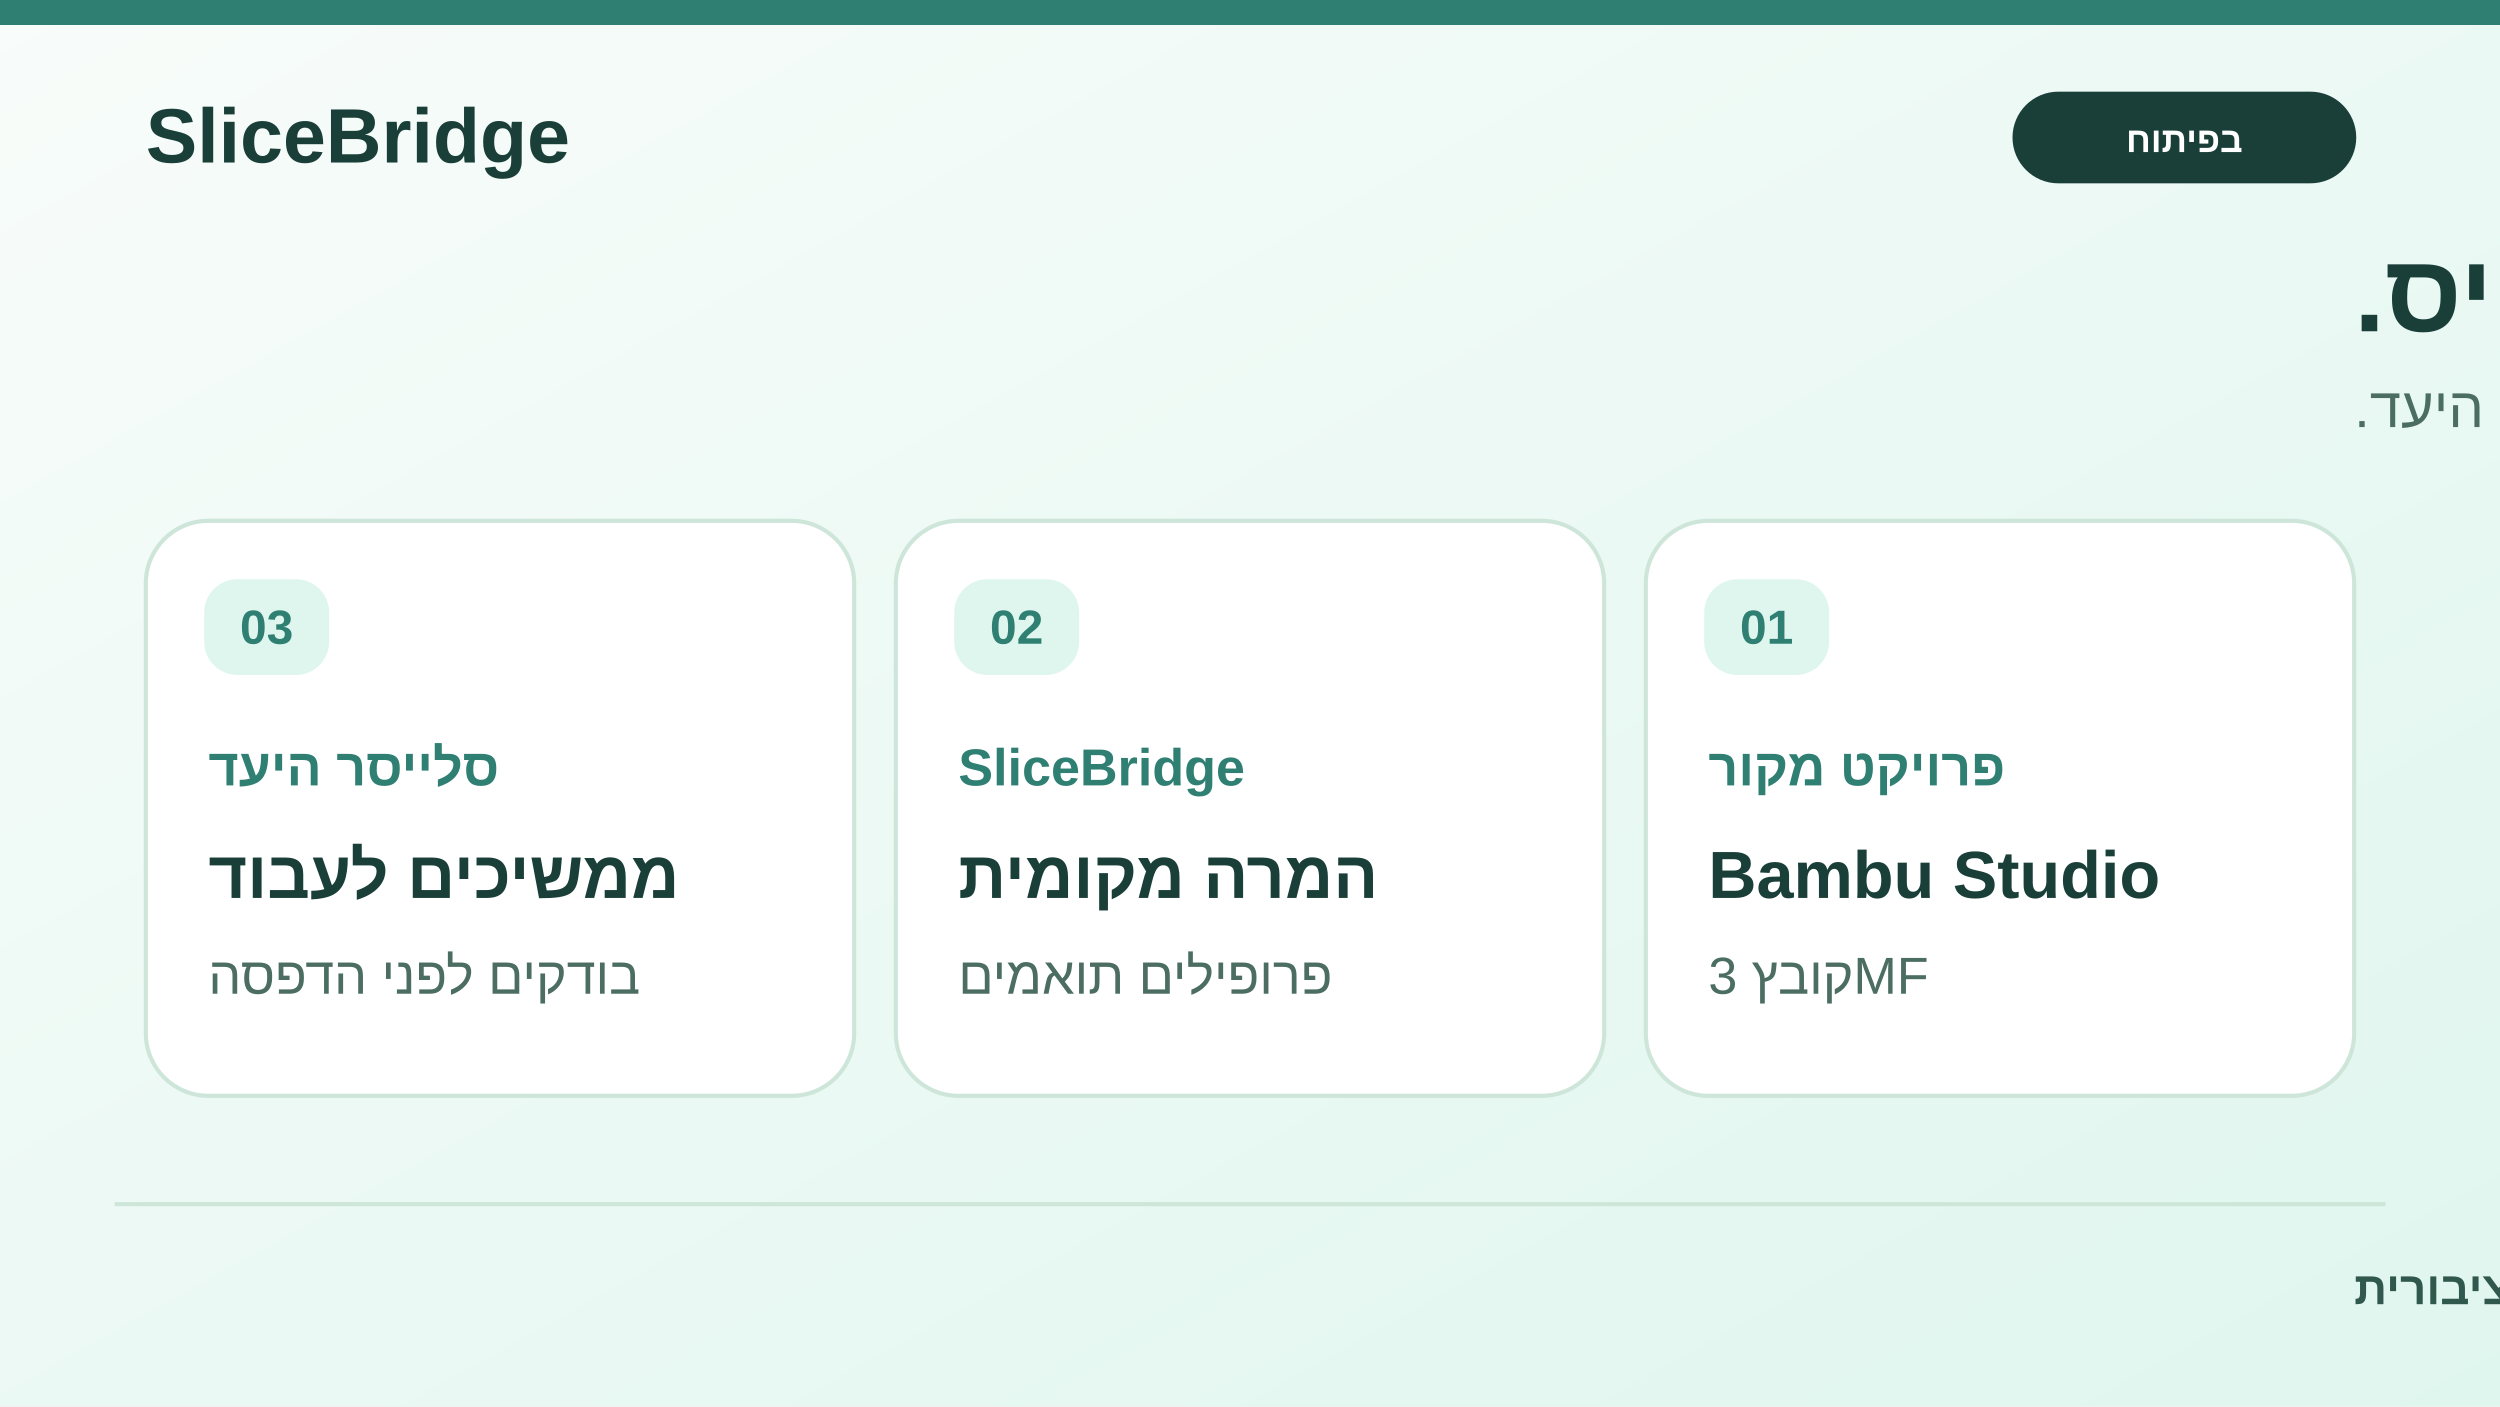
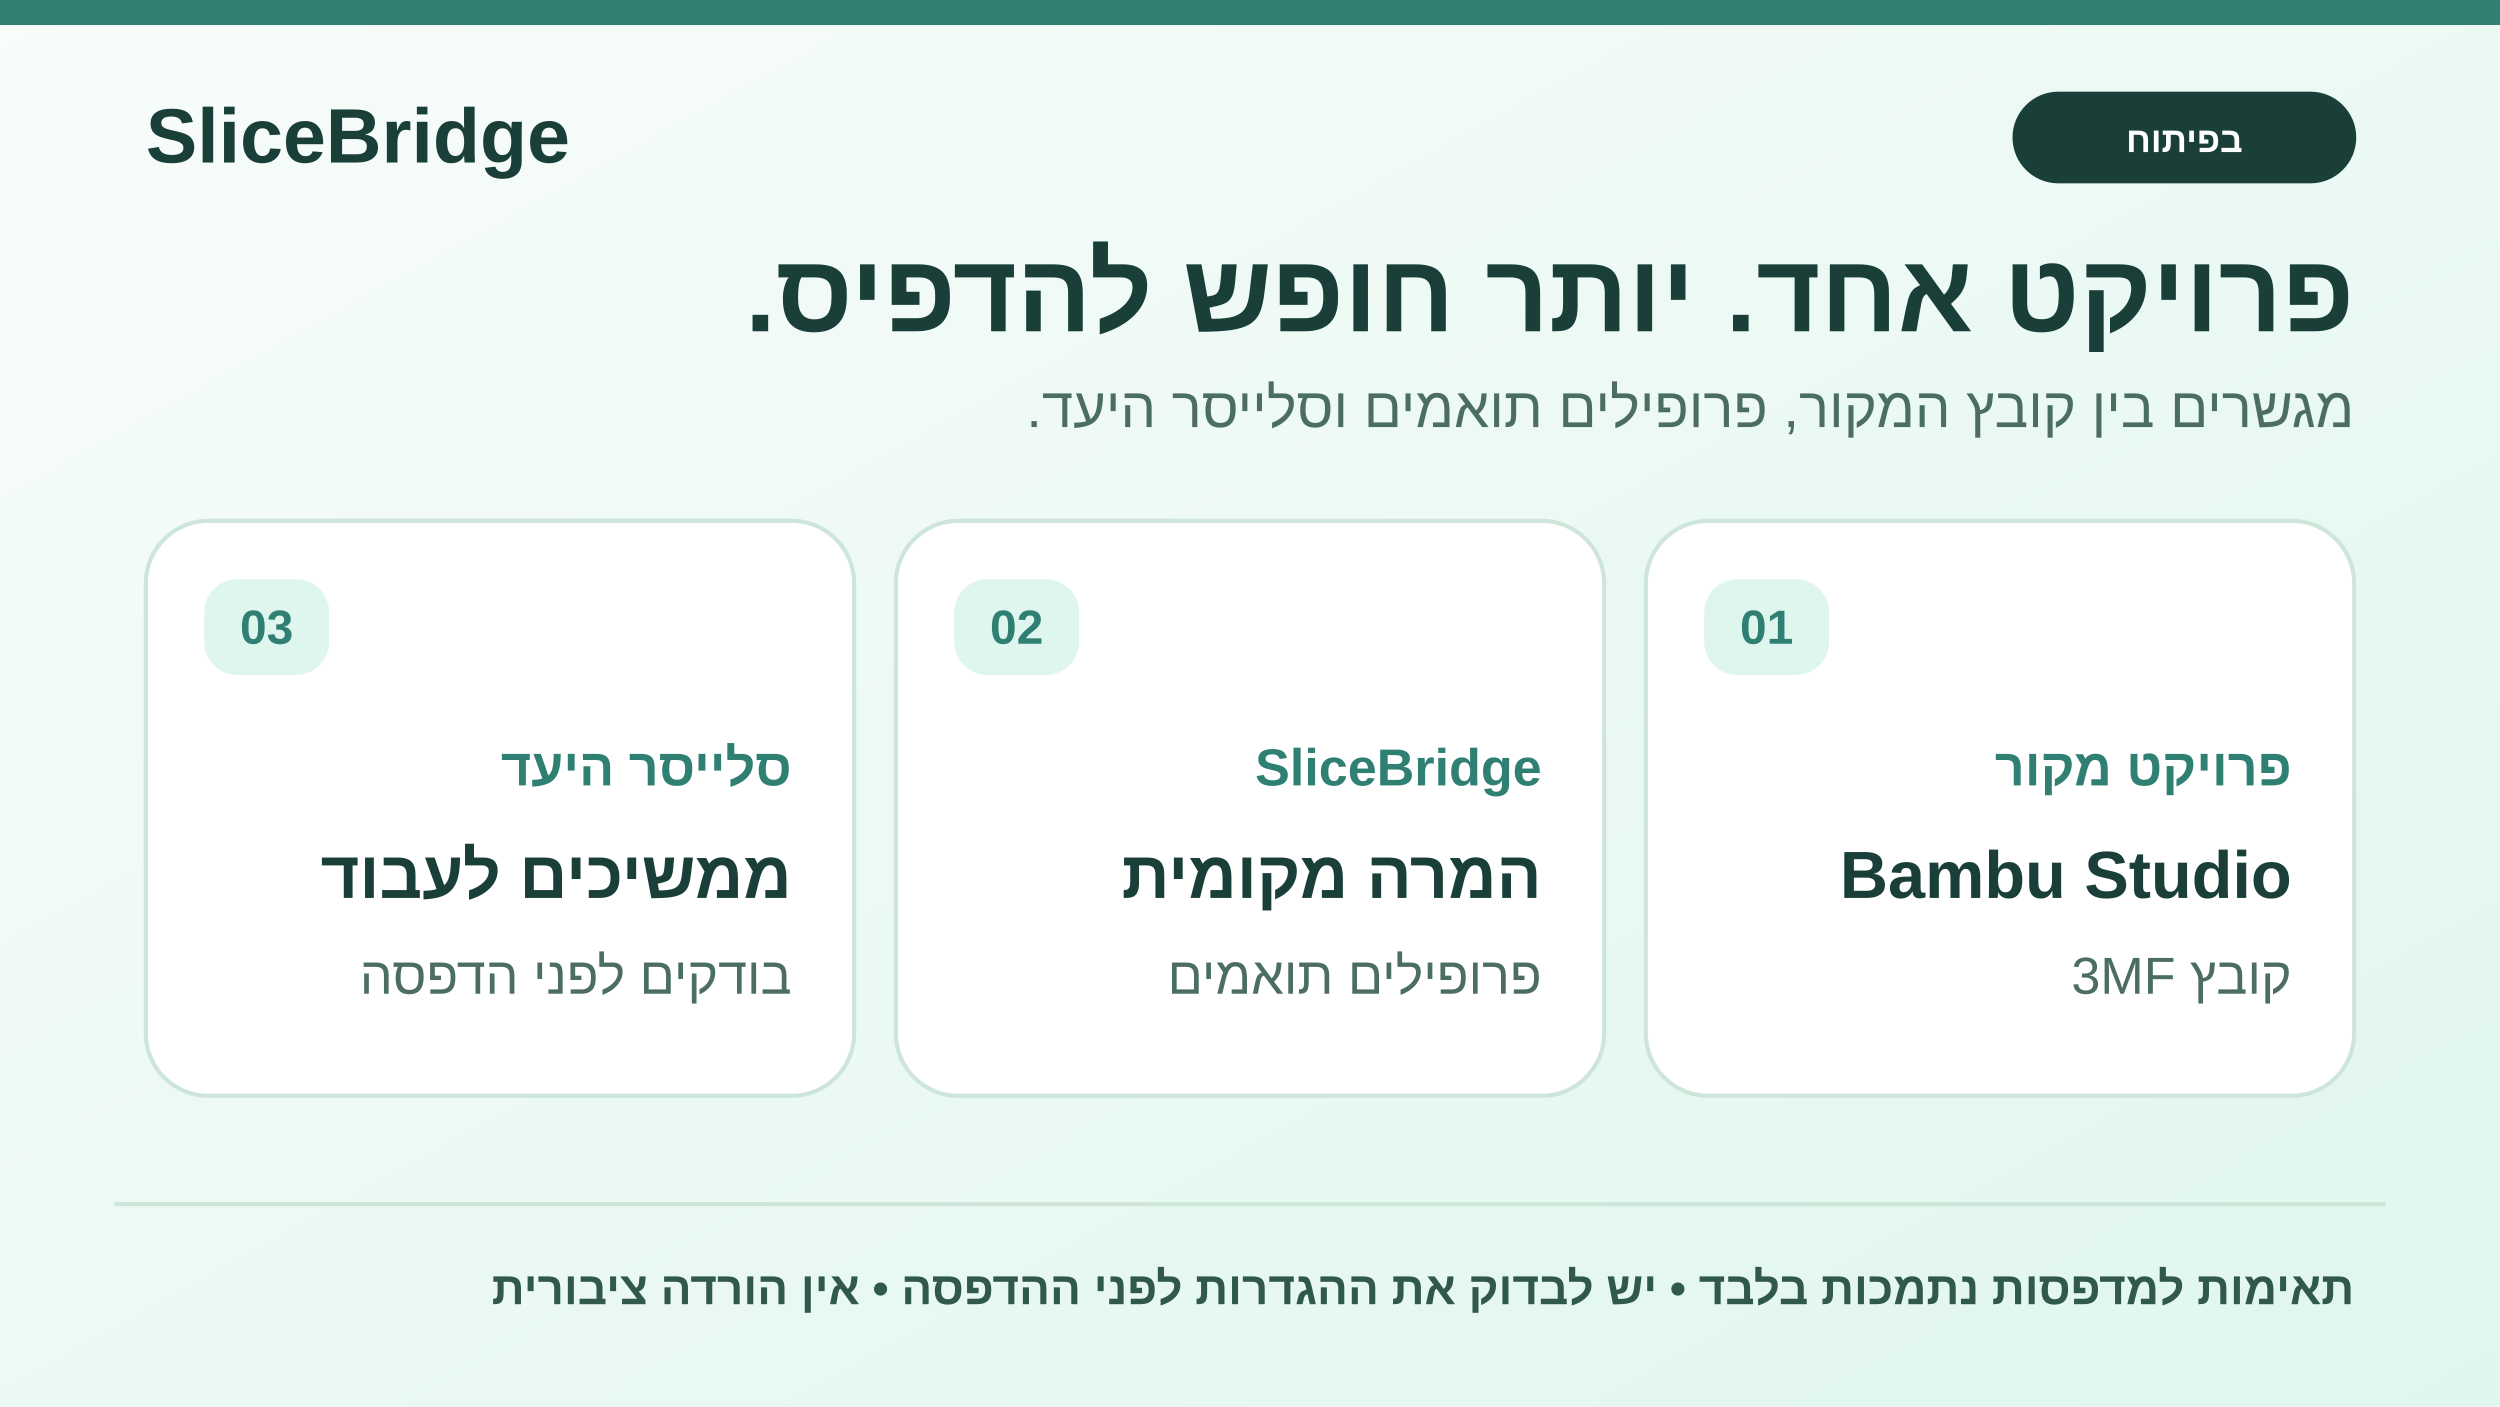
<svg xmlns="http://www.w3.org/2000/svg" width="1200" height="675" viewBox="0 0 1200 675" role="img" aria-labelledby="title desc">
  <defs>
    <linearGradient id="paper" x1="0" x2="1" y1="0" y2="1">
      <stop stop-color="#F8FCFA" />
      <stop offset="1" stop-color="#DFF6EE" />
    </linearGradient>
    <linearGradient id="dark" x1="0" x2="1" y1="0" y2="1">
      <stop stop-color="#193F38" />
      <stop offset="1" stop-color="#2F7F73" />
    </linearGradient>
  </defs>
  <rect width="1200" height="675" fill="url(#paper)" />
  <rect x="0" y="0" width="1200" height="12" fill="#2F7F73" />
  <text x="70" y="78" font-family="Arial, 'Noto Sans Hebrew', 'Segoe UI', sans-serif" font-size="37" font-weight="800" fill="#193F38" text-anchor="start" direction="ltr">SliceBridge</text>
  <rect x="966" y="44" width="165" height="44" rx="22" fill="#193F38" />
  <text x="1048.5" y="73" font-family="Arial, 'Noto Sans Hebrew', 'Segoe UI', sans-serif" font-size="17" font-weight="700" fill="#FFFFFF" text-anchor="middle" direction="ltr">בפיתוח</text>
-   <text x="1130" y="159" font-family="Arial, 'Noto Sans Hebrew', 'Segoe UI', sans-serif" font-size="53" font-weight="800" fill="#193F38" text-anchor="end" direction="rtl">פרויקט אחד. יותר חופש להדפיס.</text>
-   <text x="1130" y="205" font-family="Arial, 'Noto Sans Hebrew', 'Segoe UI', sans-serif" font-size="27" font-weight="500" fill="#4B6D62" text-anchor="end" direction="rtl">מגשרים בין קובץ המקור, פרופילים תואמים וסלייסר היעד.</text>
+   <text x="1130" y="159" font-family="Arial, 'Noto Sans Hebrew', 'Segoe UI', sans-serif" font-size="53" font-weight="800" fill="#193F38" text-anchor="start" direction="rtl">פרויקט אחד. יותר חופש להדפיס.</text>
+   <text x="1130" y="205" font-family="Arial, 'Noto Sans Hebrew', 'Segoe UI', sans-serif" font-size="27" font-weight="500" fill="#4B6D62" text-anchor="start" direction="rtl">מגשרים בין קובץ המקור, פרופילים תואמים וסלייסר היעד.</text>
  <rect x="790" y="250" width="340" height="276" rx="30" fill="#FFFFFF" stroke="#CEE6DA" stroke-width="2" />
  <rect x="818" y="278" width="60" height="46" rx="16" fill="#DFF6EE" />
  <text x="848" y="309" font-family="Arial, 'Noto Sans Hebrew', 'Segoe UI', sans-serif" font-size="23" font-weight="800" fill="#2F7F73" text-anchor="middle" direction="ltr">01</text>
-   <text x="820" y="377" font-family="Arial, 'Noto Sans Hebrew', 'Segoe UI', sans-serif" font-size="25" font-weight="800" fill="#2F7F73" text-anchor="start" direction="ltr">פרויקט מקור</text>
-   <text x="820" y="431" font-family="Arial, 'Noto Sans Hebrew', 'Segoe UI', sans-serif" font-size="32" font-weight="800" fill="#193F38" text-anchor="start" direction="ltr">Bambu Studio</text>
-   <text x="820" y="477" font-family="Arial, 'Noto Sans Hebrew', 'Segoe UI', sans-serif" font-size="25" font-weight="500" fill="#4B6D62" text-anchor="start" direction="ltr">קובץ 3MF</text>
+   <text x="1100" y="377" font-family="Arial, 'Noto Sans Hebrew', 'Segoe UI', sans-serif" font-size="25" font-weight="800" fill="#2F7F73" text-anchor="start" direction="rtl">פרויקט מקור</text>
+   <text x="1100" y="431" font-family="Arial, 'Noto Sans Hebrew', 'Segoe UI', sans-serif" font-size="32" font-weight="800" fill="#193F38" text-anchor="start" direction="rtl">Bambu Studio</text>
+   <text x="1100" y="477" font-family="Arial, 'Noto Sans Hebrew', 'Segoe UI', sans-serif" font-size="25" font-weight="500" fill="#4B6D62" text-anchor="start" direction="rtl">קובץ 3MF</text>
  <rect x="430" y="250" width="340" height="276" rx="30" fill="#FFFFFF" stroke="#CEE6DA" stroke-width="2" />
  <rect x="458" y="278" width="60" height="46" rx="16" fill="#DFF6EE" />
  <text x="488" y="309" font-family="Arial, 'Noto Sans Hebrew', 'Segoe UI', sans-serif" font-size="23" font-weight="800" fill="#2F7F73" text-anchor="middle" direction="ltr">02</text>
-   <text x="460" y="377" font-family="Arial, 'Noto Sans Hebrew', 'Segoe UI', sans-serif" font-size="25" font-weight="800" fill="#2F7F73" text-anchor="start" direction="ltr">SliceBridge</text>
-   <text x="460" y="431" font-family="Arial, 'Noto Sans Hebrew', 'Segoe UI', sans-serif" font-size="32" font-weight="800" fill="#193F38" text-anchor="start" direction="ltr">המרה מקומית</text>
-   <text x="460" y="477" font-family="Arial, 'Noto Sans Hebrew', 'Segoe UI', sans-serif" font-size="25" font-weight="500" fill="#4B6D62" text-anchor="start" direction="ltr">פרופילים תואמים</text>
+   <text x="740" y="377" font-family="Arial, 'Noto Sans Hebrew', 'Segoe UI', sans-serif" font-size="25" font-weight="800" fill="#2F7F73" text-anchor="start" direction="rtl">SliceBridge</text>
+   <text x="740" y="431" font-family="Arial, 'Noto Sans Hebrew', 'Segoe UI', sans-serif" font-size="32" font-weight="800" fill="#193F38" text-anchor="start" direction="rtl">המרה מקומית</text>
+   <text x="740" y="477" font-family="Arial, 'Noto Sans Hebrew', 'Segoe UI', sans-serif" font-size="25" font-weight="500" fill="#4B6D62" text-anchor="start" direction="rtl">פרופילים תואמים</text>
  <rect x="70" y="250" width="340" height="276" rx="30" fill="#FFFFFF" stroke="#CEE6DA" stroke-width="2" />
  <rect x="98" y="278" width="60" height="46" rx="16" fill="#DFF6EE" />
  <text x="128" y="309" font-family="Arial, 'Noto Sans Hebrew', 'Segoe UI', sans-serif" font-size="23" font-weight="800" fill="#2F7F73" text-anchor="middle" direction="ltr">03</text>
-   <text x="100" y="377" font-family="Arial, 'Noto Sans Hebrew', 'Segoe UI', sans-serif" font-size="25" font-weight="800" fill="#2F7F73" text-anchor="start" direction="ltr">סלייסר היעד</text>
-   <text x="100" y="431" font-family="Arial, 'Noto Sans Hebrew', 'Segoe UI', sans-serif" font-size="32" font-weight="800" fill="#193F38" text-anchor="start" direction="ltr">ממשיכים לעבוד</text>
-   <text x="100" y="477" font-family="Arial, 'Noto Sans Hebrew', 'Segoe UI', sans-serif" font-size="25" font-weight="500" fill="#4B6D62" text-anchor="start" direction="ltr">בודקים לפני הדפסה</text>
+   <text x="380" y="377" font-family="Arial, 'Noto Sans Hebrew', 'Segoe UI', sans-serif" font-size="25" font-weight="800" fill="#2F7F73" text-anchor="start" direction="rtl">סלייסר היעד</text>
+   <text x="380" y="431" font-family="Arial, 'Noto Sans Hebrew', 'Segoe UI', sans-serif" font-size="32" font-weight="800" fill="#193F38" text-anchor="start" direction="rtl">ממשיכים לעבוד</text>
+   <text x="380" y="477" font-family="Arial, 'Noto Sans Hebrew', 'Segoe UI', sans-serif" font-size="25" font-weight="500" fill="#4B6D62" text-anchor="start" direction="rtl">בודקים לפני הדפסה</text>
  <line x1="55" y1="578" x2="1145" y2="578" stroke="#CEE6DA" stroke-width="2" />
-   <text x="1130" y="626" font-family="Arial, 'Noto Sans Hebrew', 'Segoe UI', sans-serif" font-size="22" font-weight="600" fill="#31584D" text-anchor="end" direction="rtl">תאימות למדפסות נתמכות בלבד  •  יש לבדוק את ההגדרות לפני ההדפסה  •  אין הורדה ציבורית</text>
+   <text x="1130" y="626" font-family="Arial, 'Noto Sans Hebrew', 'Segoe UI', sans-serif" font-size="22" font-weight="600" fill="#31584D" text-anchor="start" direction="rtl">תאימות למדפסות נתמכות בלבד  •  יש לבדוק את ההגדרות לפני ההדפסה  •  אין הורדה ציבורית</text>
</svg>
